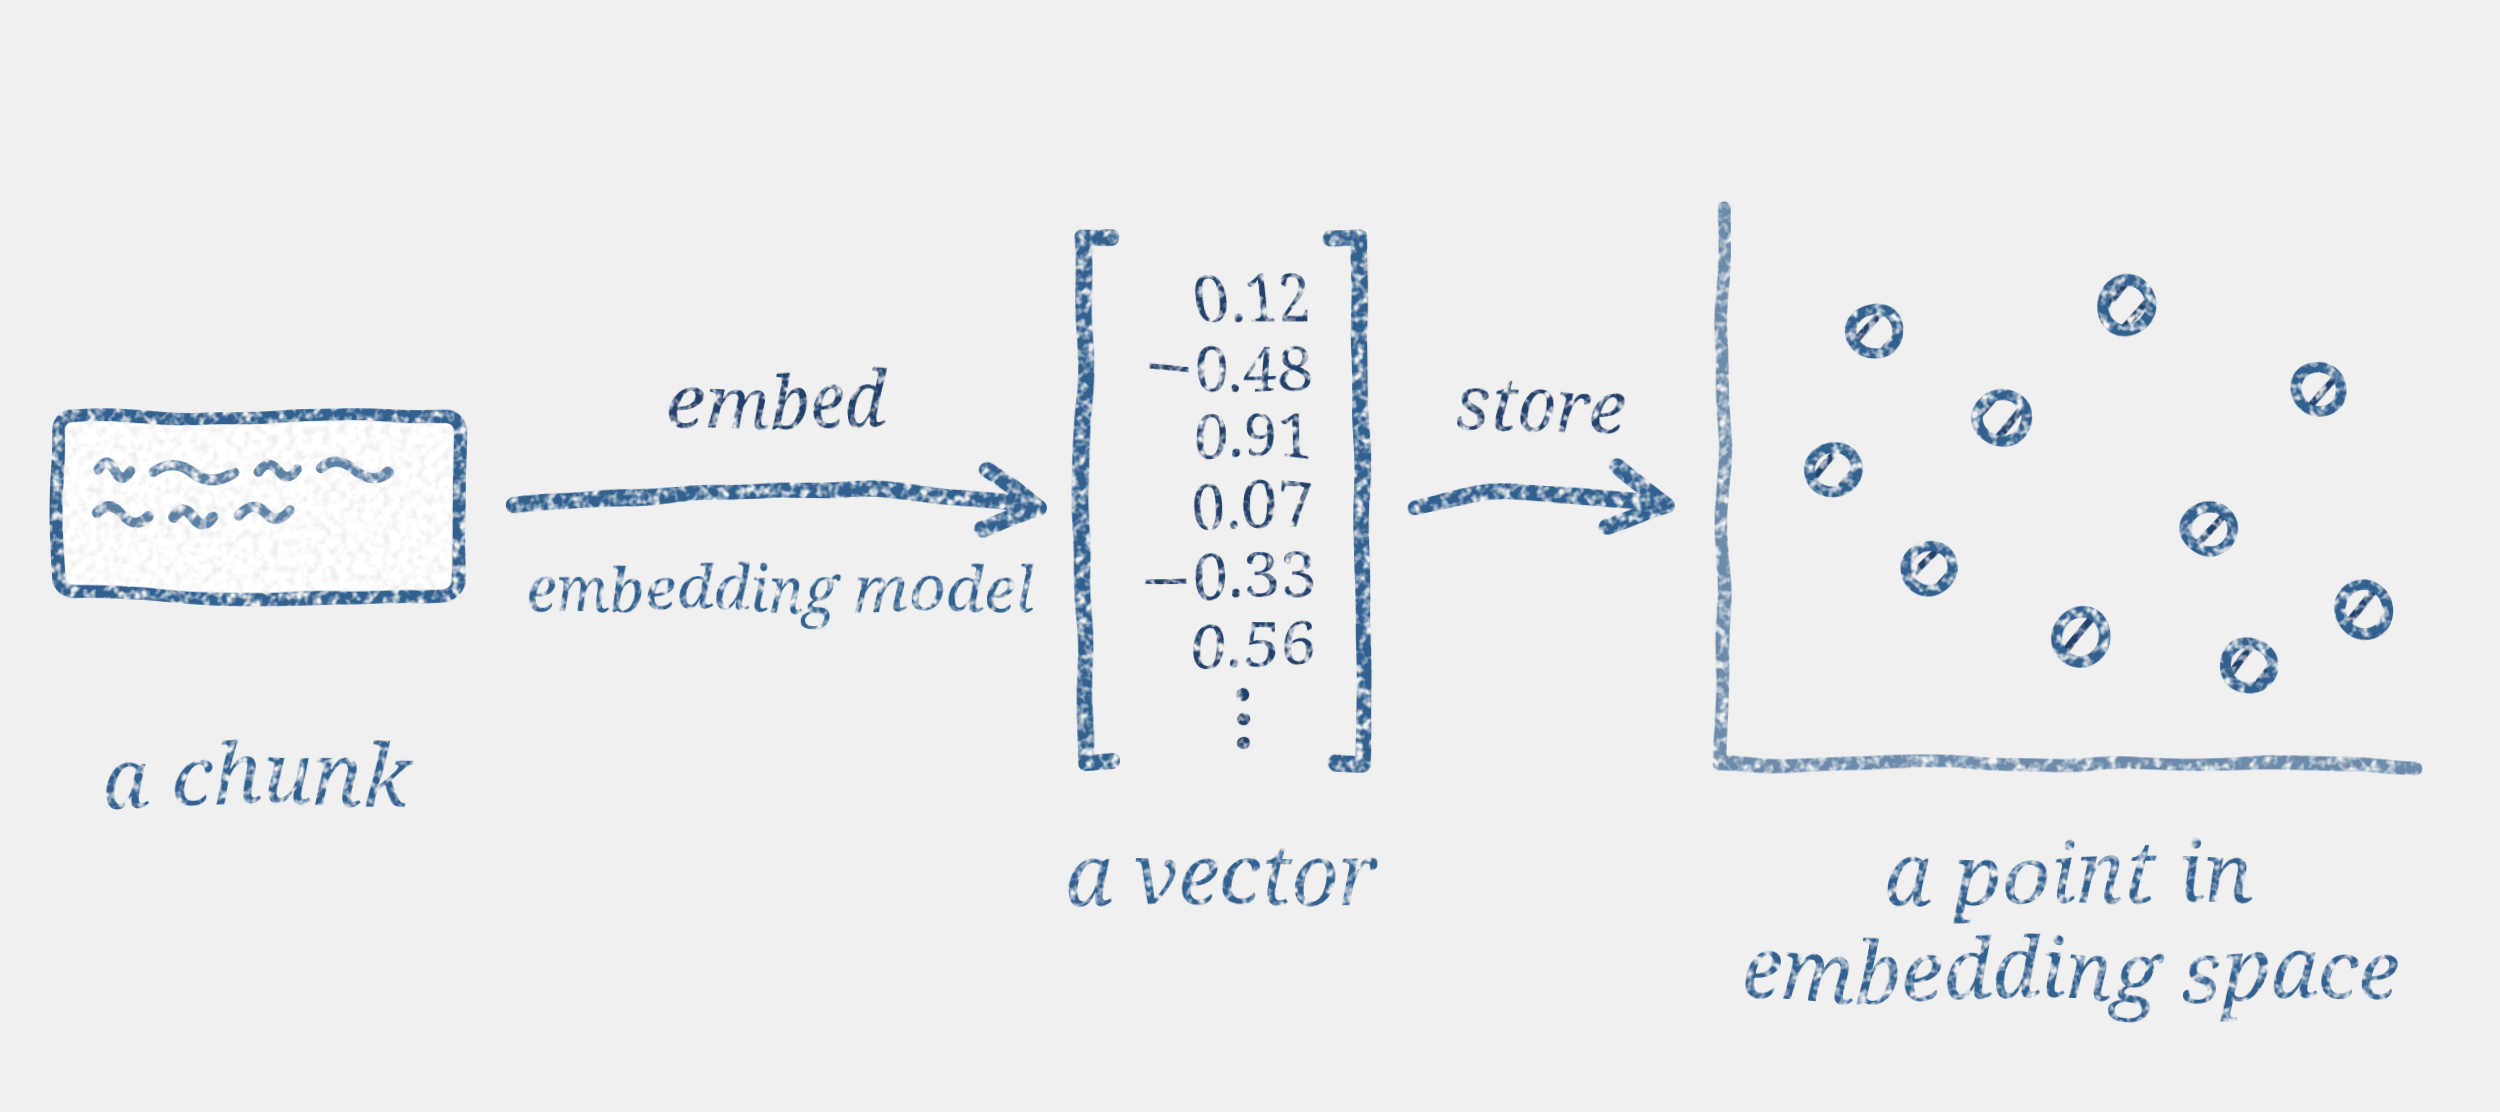
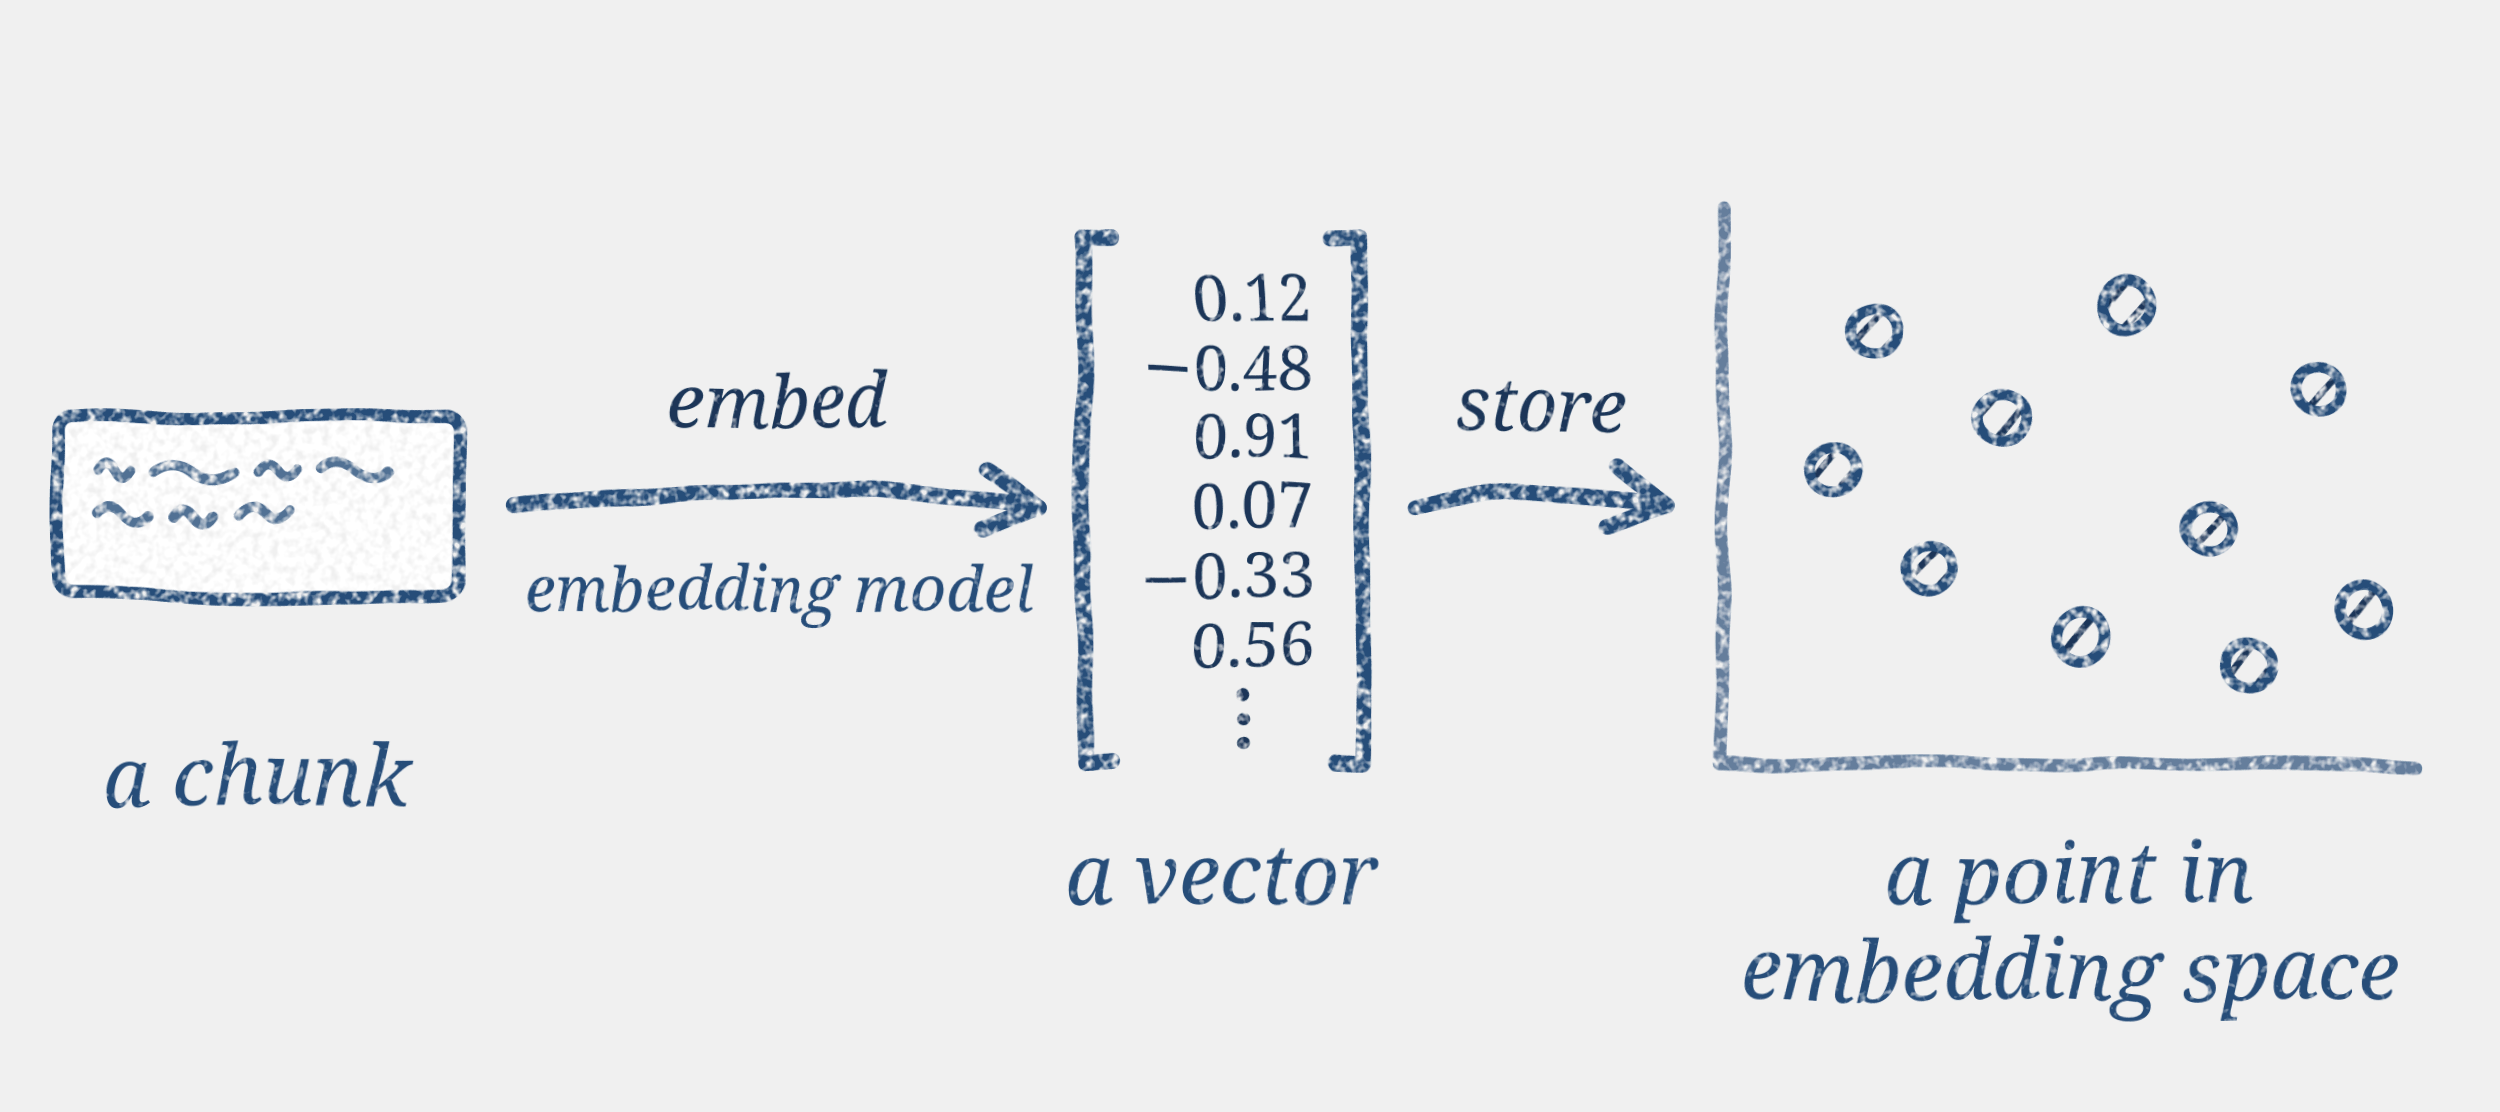
<svg xmlns="http://www.w3.org/2000/svg" viewBox="0 0 360 160" role="img" aria-label="Flow: an embedding model embeds a chunk as a vector, stored as a point in embedding space">
-   <style>.ink path, .ink rect, .ink ellipse, .ink polygon, .ink circle { vector-effect: non-scaling-stroke; }</style>
+   <style>.ink path, .ink rect, .ink ellipse, .ink polygon, .ink circle { vector-effect: non-scaling-stroke; } .lines text { display: none; } .words :not(g):not(text) { display: none; }</style>
  <defs>
    <filter id="crayon" x="-5%" y="-5%" width="110%" height="110%">
      <feTurbulence type="fractalNoise" baseFrequency="0.05" numOctaves="2" seed="4" result="wob" />
      <feDisplacementMap in="SourceGraphic" in2="wob" scale="2.2" xChannelSelector="R" yChannelSelector="G" result="moved" />
      <feTurbulence type="fractalNoise" baseFrequency="0.8" numOctaves="2" seed="9" result="grain" />
      <feColorMatrix in="grain" type="matrix" values="0 0 0 0 0  0 0 0 0 0  0 0 0 0 0  -3 0 0 0 2.3" result="tooth" />
      <feComposite in="moved" in2="tooth" operator="in" />
    </filter>
+     <filter id="crayon-words" x="-5%" y="-5%" width="110%" height="110%">
+       <feTurbulence type="fractalNoise" baseFrequency="0.05" numOctaves="2" seed="4" result="wob" />
+       <feDisplacementMap in="SourceGraphic" in2="wob" scale="1.4" xChannelSelector="R" yChannelSelector="G" result="moved" />
+       <feTurbulence type="fractalNoise" baseFrequency="0.8" numOctaves="2" seed="9" result="grain" />
+       <feColorMatrix in="grain" type="matrix" values="0 0 0 0 0  0 0 0 0 0  0 0 0 0 0  -3 0 0 0 2.8" result="tooth" />
+       <feComposite in="moved" in2="tooth" operator="in" />
+     </filter>
    <pattern id="h-tight-100" width="4" height="4" patternUnits="userSpaceOnUse" patternTransform="rotate(40) scale(1)">
-       <line x1="0" y1="0" x2="0" y2="4" stroke="#22416a" stroke-width="2.0" opacity="1.0" />
+       <line x1="0" y1="0" x2="0" y2="4" stroke="#1a3558" stroke-width="2.0" opacity="1.0" />
    </pattern>
  </defs>
-   <g class="ink" filter="url(#crayon)" fill="none" stroke="#33618f" stroke-linecap="round" stroke-linejoin="round">
+   <g class="ink lines" filter="url(#crayon)" fill="none" stroke="#264d79" stroke-linecap="round" stroke-linejoin="round">
    <g transform="rotate(0.0 37.0 73.0)">
      <rect x="8" y="60" width="58" height="26" rx="2" fill="#fff" stroke-width="1.89" />
      <path d="M14.0 68.0 q 1.2 -2 2.5 0 t 2.5 0 M22.5 68.0 q 2.8 -2 5.5 0 t 5.5 0 M37.0 68.0 q 1.5 -2 3.0 0 t 3.0 0 M46.5 68.0 q 2.2 -2 4.5 0 t 4.5 0 M14.0 74.0 q 2.0 -2 4.0 0 t 4.0 0 M25.5 74.0 q 1.2 -2 2.5 0 t 2.5 0 M34.0 74.0 q 1.9 -2 3.8 0 t 3.8 0" stroke-width="1.45" opacity="0.8" />
    </g>
    <path d="M74.0 73.0 Q 112.0 68.0 150.0 73.0" stroke-width="2.32" />
    <path d="M142.6 67.6 L150.0 73.0 L141.5 76.3" stroke-width="2.32" />
-     <text x="112.0" y="61.5" text-anchor="middle" font-family="Georgia, serif" font-style="italic" font-size="10.5" fill="#22416a" stroke="none">embed</text>
-     <text x="112.0" y="88.0" text-anchor="middle" font-family="Georgia, serif" font-style="italic" font-size="9.0" fill="#33618f" stroke="none">embedding model</text>
+     <text x="112.0" y="61.5" text-anchor="middle" font-family="Georgia, serif" font-style="italic" font-size="10.5" fill="#1a3558" stroke="none">embed</text>
+     <text x="112.0" y="88.0" text-anchor="middle" font-family="Georgia, serif" font-style="italic" font-size="9.0" fill="#264d79" stroke="none">embedding model</text>
    <path d="M160 34 h-4 v76 h4 M192 34 h4 v76 h-4" stroke-width="2.32" />
-     <text x="189" y="46" text-anchor="end" font-family="Georgia, serif" font-size="9" fill="#22416a" stroke="none">0.12</text>
-     <text x="189" y="56" text-anchor="end" font-family="Georgia, serif" font-size="9" fill="#22416a" stroke="none">−0.48</text>
-     <text x="189" y="66" text-anchor="end" font-family="Georgia, serif" font-size="9" fill="#22416a" stroke="none">0.91</text>
-     <text x="189" y="76" text-anchor="end" font-family="Georgia, serif" font-size="9" fill="#22416a" stroke="none">0.07</text>
-     <text x="189" y="86" text-anchor="end" font-family="Georgia, serif" font-size="9" fill="#22416a" stroke="none">−0.33</text>
-     <text x="189" y="96" text-anchor="end" font-family="Georgia, serif" font-size="9" fill="#22416a" stroke="none">0.56</text>
-     <circle cx="179.0" cy="100.0" r="0.9" fill="#22416a" stroke="none" />
-     <circle cx="179.0" cy="103.5" r="0.9" fill="#22416a" stroke="none" />
-     <circle cx="179.0" cy="107.0" r="0.9" fill="#22416a" stroke="none" />
+     <text x="189" y="46" text-anchor="end" font-family="Georgia, serif" font-size="9" fill="#1a3558" stroke="none">0.12</text>
+     <text x="189" y="56" text-anchor="end" font-family="Georgia, serif" font-size="9" fill="#1a3558" stroke="none">−0.48</text>
+     <text x="189" y="66" text-anchor="end" font-family="Georgia, serif" font-size="9" fill="#1a3558" stroke="none">0.91</text>
+     <text x="189" y="76" text-anchor="end" font-family="Georgia, serif" font-size="9" fill="#1a3558" stroke="none">0.07</text>
+     <text x="189" y="86" text-anchor="end" font-family="Georgia, serif" font-size="9" fill="#1a3558" stroke="none">−0.33</text>
+     <text x="189" y="96" text-anchor="end" font-family="Georgia, serif" font-size="9" fill="#1a3558" stroke="none">0.56</text>
+     <circle cx="179.0" cy="100.0" r="0.9" fill="#1a3558" stroke="none" />
+     <circle cx="179.0" cy="103.5" r="0.9" fill="#1a3558" stroke="none" />
+     <circle cx="179.0" cy="107.0" r="0.9" fill="#1a3558" stroke="none" />
    <path d="M204.0 73.0 Q 222.0 69.0 240.0 73.0" stroke-width="2.32" />
    <path d="M233.1 67.0 L240.0 73.0 L231.2 75.6" stroke-width="2.32" />
-     <text x="222.0" y="62.0" text-anchor="middle" font-family="Georgia, serif" font-style="italic" font-size="10.5" fill="#22416a" stroke="none">store</text>
+     <text x="222.0" y="62.0" text-anchor="middle" font-family="Georgia, serif" font-style="italic" font-size="10.5" fill="#1a3558" stroke="none">store</text>
    <path d="M248 30 L248 110 L348 110" stroke-width="1.89" opacity="0.7" />
    <circle cx="270" cy="48" r="3.4" fill="url(#h-tight-100)" stroke-width="1.59" />
    <circle cx="288" cy="60" r="3.4" fill="url(#h-tight-100)" stroke-width="1.59" />
    <circle cx="306" cy="44" r="3.4" fill="url(#h-tight-100)" stroke-width="1.59" />
    <circle cx="278" cy="82" r="3.4" fill="url(#h-tight-100)" stroke-width="1.59" />
    <circle cx="318" cy="76" r="3.4" fill="url(#h-tight-100)" stroke-width="1.59" />
    <circle cx="334" cy="56" r="3.4" fill="url(#h-tight-100)" stroke-width="1.59" />
    <circle cx="300" cy="92" r="3.4" fill="url(#h-tight-100)" stroke-width="1.59" />
    <circle cx="340" cy="88" r="3.4" fill="url(#h-tight-100)" stroke-width="1.59" />
    <circle cx="264" cy="68" r="3.4" fill="url(#h-tight-100)" stroke-width="1.59" />
    <circle cx="324" cy="96" r="3.4" fill="url(#h-tight-100)" stroke-width="1.59" />
-     <text x="37" y="116" text-anchor="middle" font-family="Georgia, serif" font-style="italic" font-size="12" fill="#33618f" stroke="none">a chunk</text>
-     <text x="176" y="130" text-anchor="middle" font-family="Georgia, serif" font-style="italic" font-size="12" fill="#33618f" stroke="none">a vector</text>
-     <text x="298" y="130" text-anchor="middle" font-family="Georgia, serif" font-style="italic" font-size="12" fill="#33618f" stroke="none">a point in</text>
-     <text x="298" y="144" text-anchor="middle" font-family="Georgia, serif" font-style="italic" font-size="12" fill="#33618f" stroke="none">embedding space</text>
+     <text x="37" y="116" text-anchor="middle" font-family="Georgia, serif" font-style="italic" font-size="12" fill="#264d79" stroke="none">a chunk</text>
+     <text x="176" y="130" text-anchor="middle" font-family="Georgia, serif" font-style="italic" font-size="12" fill="#264d79" stroke="none">a vector</text>
+     <text x="298" y="130" text-anchor="middle" font-family="Georgia, serif" font-style="italic" font-size="12" fill="#264d79" stroke="none">a point in</text>
+     <text x="298" y="144" text-anchor="middle" font-family="Georgia, serif" font-style="italic" font-size="12" fill="#264d79" stroke="none">embedding space</text>
+   </g>
+   <g class="ink words" filter="url(#crayon-words)" fill="none" stroke="#264d79" stroke-linecap="round" stroke-linejoin="round">
+     <g transform="rotate(0.0 37.0 73.0)">
+       <rect x="8" y="60" width="58" height="26" rx="2" fill="#fff" stroke-width="1.89" />
+       <path d="M14.0 68.0 q 1.2 -2 2.5 0 t 2.5 0 M22.5 68.0 q 2.8 -2 5.5 0 t 5.5 0 M37.0 68.0 q 1.5 -2 3.0 0 t 3.0 0 M46.5 68.0 q 2.2 -2 4.5 0 t 4.5 0 M14.0 74.0 q 2.0 -2 4.0 0 t 4.0 0 M25.5 74.0 q 1.2 -2 2.5 0 t 2.5 0 M34.0 74.0 q 1.9 -2 3.8 0 t 3.8 0" stroke-width="1.45" opacity="0.8" />
+     </g>
+     <path d="M74.0 73.0 Q 112.0 68.0 150.0 73.0" stroke-width="2.32" />
+     <path d="M142.6 67.6 L150.0 73.0 L141.5 76.3" stroke-width="2.32" />
+     <text x="112.0" y="61.5" text-anchor="middle" font-family="Georgia, serif" font-style="italic" font-size="10.5" fill="#1a3558" stroke="none">embed</text>
+     <text x="112.0" y="88.0" text-anchor="middle" font-family="Georgia, serif" font-style="italic" font-size="9.0" fill="#264d79" stroke="none">embedding model</text>
+     <path d="M160 34 h-4 v76 h4 M192 34 h4 v76 h-4" stroke-width="2.32" />
+     <text x="189" y="46" text-anchor="end" font-family="Georgia, serif" font-size="9" fill="#1a3558" stroke="none">0.12</text>
+     <text x="189" y="56" text-anchor="end" font-family="Georgia, serif" font-size="9" fill="#1a3558" stroke="none">−0.48</text>
+     <text x="189" y="66" text-anchor="end" font-family="Georgia, serif" font-size="9" fill="#1a3558" stroke="none">0.91</text>
+     <text x="189" y="76" text-anchor="end" font-family="Georgia, serif" font-size="9" fill="#1a3558" stroke="none">0.07</text>
+     <text x="189" y="86" text-anchor="end" font-family="Georgia, serif" font-size="9" fill="#1a3558" stroke="none">−0.33</text>
+     <text x="189" y="96" text-anchor="end" font-family="Georgia, serif" font-size="9" fill="#1a3558" stroke="none">0.56</text>
+     <circle cx="179.0" cy="100.0" r="0.9" fill="#1a3558" stroke="none" />
+     <circle cx="179.0" cy="103.5" r="0.9" fill="#1a3558" stroke="none" />
+     <circle cx="179.0" cy="107.0" r="0.9" fill="#1a3558" stroke="none" />
+     <path d="M204.0 73.0 Q 222.0 69.0 240.0 73.0" stroke-width="2.32" />
+     <path d="M233.1 67.0 L240.0 73.0 L231.2 75.6" stroke-width="2.32" />
+     <text x="222.0" y="62.0" text-anchor="middle" font-family="Georgia, serif" font-style="italic" font-size="10.5" fill="#1a3558" stroke="none">store</text>
+     <path d="M248 30 L248 110 L348 110" stroke-width="1.89" opacity="0.7" />
+     <circle cx="270" cy="48" r="3.4" fill="url(#h-tight-100)" stroke-width="1.59" />
+     <circle cx="288" cy="60" r="3.4" fill="url(#h-tight-100)" stroke-width="1.59" />
+     <circle cx="306" cy="44" r="3.4" fill="url(#h-tight-100)" stroke-width="1.59" />
+     <circle cx="278" cy="82" r="3.4" fill="url(#h-tight-100)" stroke-width="1.59" />
+     <circle cx="318" cy="76" r="3.4" fill="url(#h-tight-100)" stroke-width="1.59" />
+     <circle cx="334" cy="56" r="3.4" fill="url(#h-tight-100)" stroke-width="1.59" />
+     <circle cx="300" cy="92" r="3.4" fill="url(#h-tight-100)" stroke-width="1.59" />
+     <circle cx="340" cy="88" r="3.4" fill="url(#h-tight-100)" stroke-width="1.59" />
+     <circle cx="264" cy="68" r="3.4" fill="url(#h-tight-100)" stroke-width="1.59" />
+     <circle cx="324" cy="96" r="3.4" fill="url(#h-tight-100)" stroke-width="1.59" />
+     <text x="37" y="116" text-anchor="middle" font-family="Georgia, serif" font-style="italic" font-size="12" fill="#264d79" stroke="none">a chunk</text>
+     <text x="176" y="130" text-anchor="middle" font-family="Georgia, serif" font-style="italic" font-size="12" fill="#264d79" stroke="none">a vector</text>
+     <text x="298" y="130" text-anchor="middle" font-family="Georgia, serif" font-style="italic" font-size="12" fill="#264d79" stroke="none">a point in</text>
+     <text x="298" y="144" text-anchor="middle" font-family="Georgia, serif" font-style="italic" font-size="12" fill="#264d79" stroke="none">embedding space</text>
  </g>
</svg>
